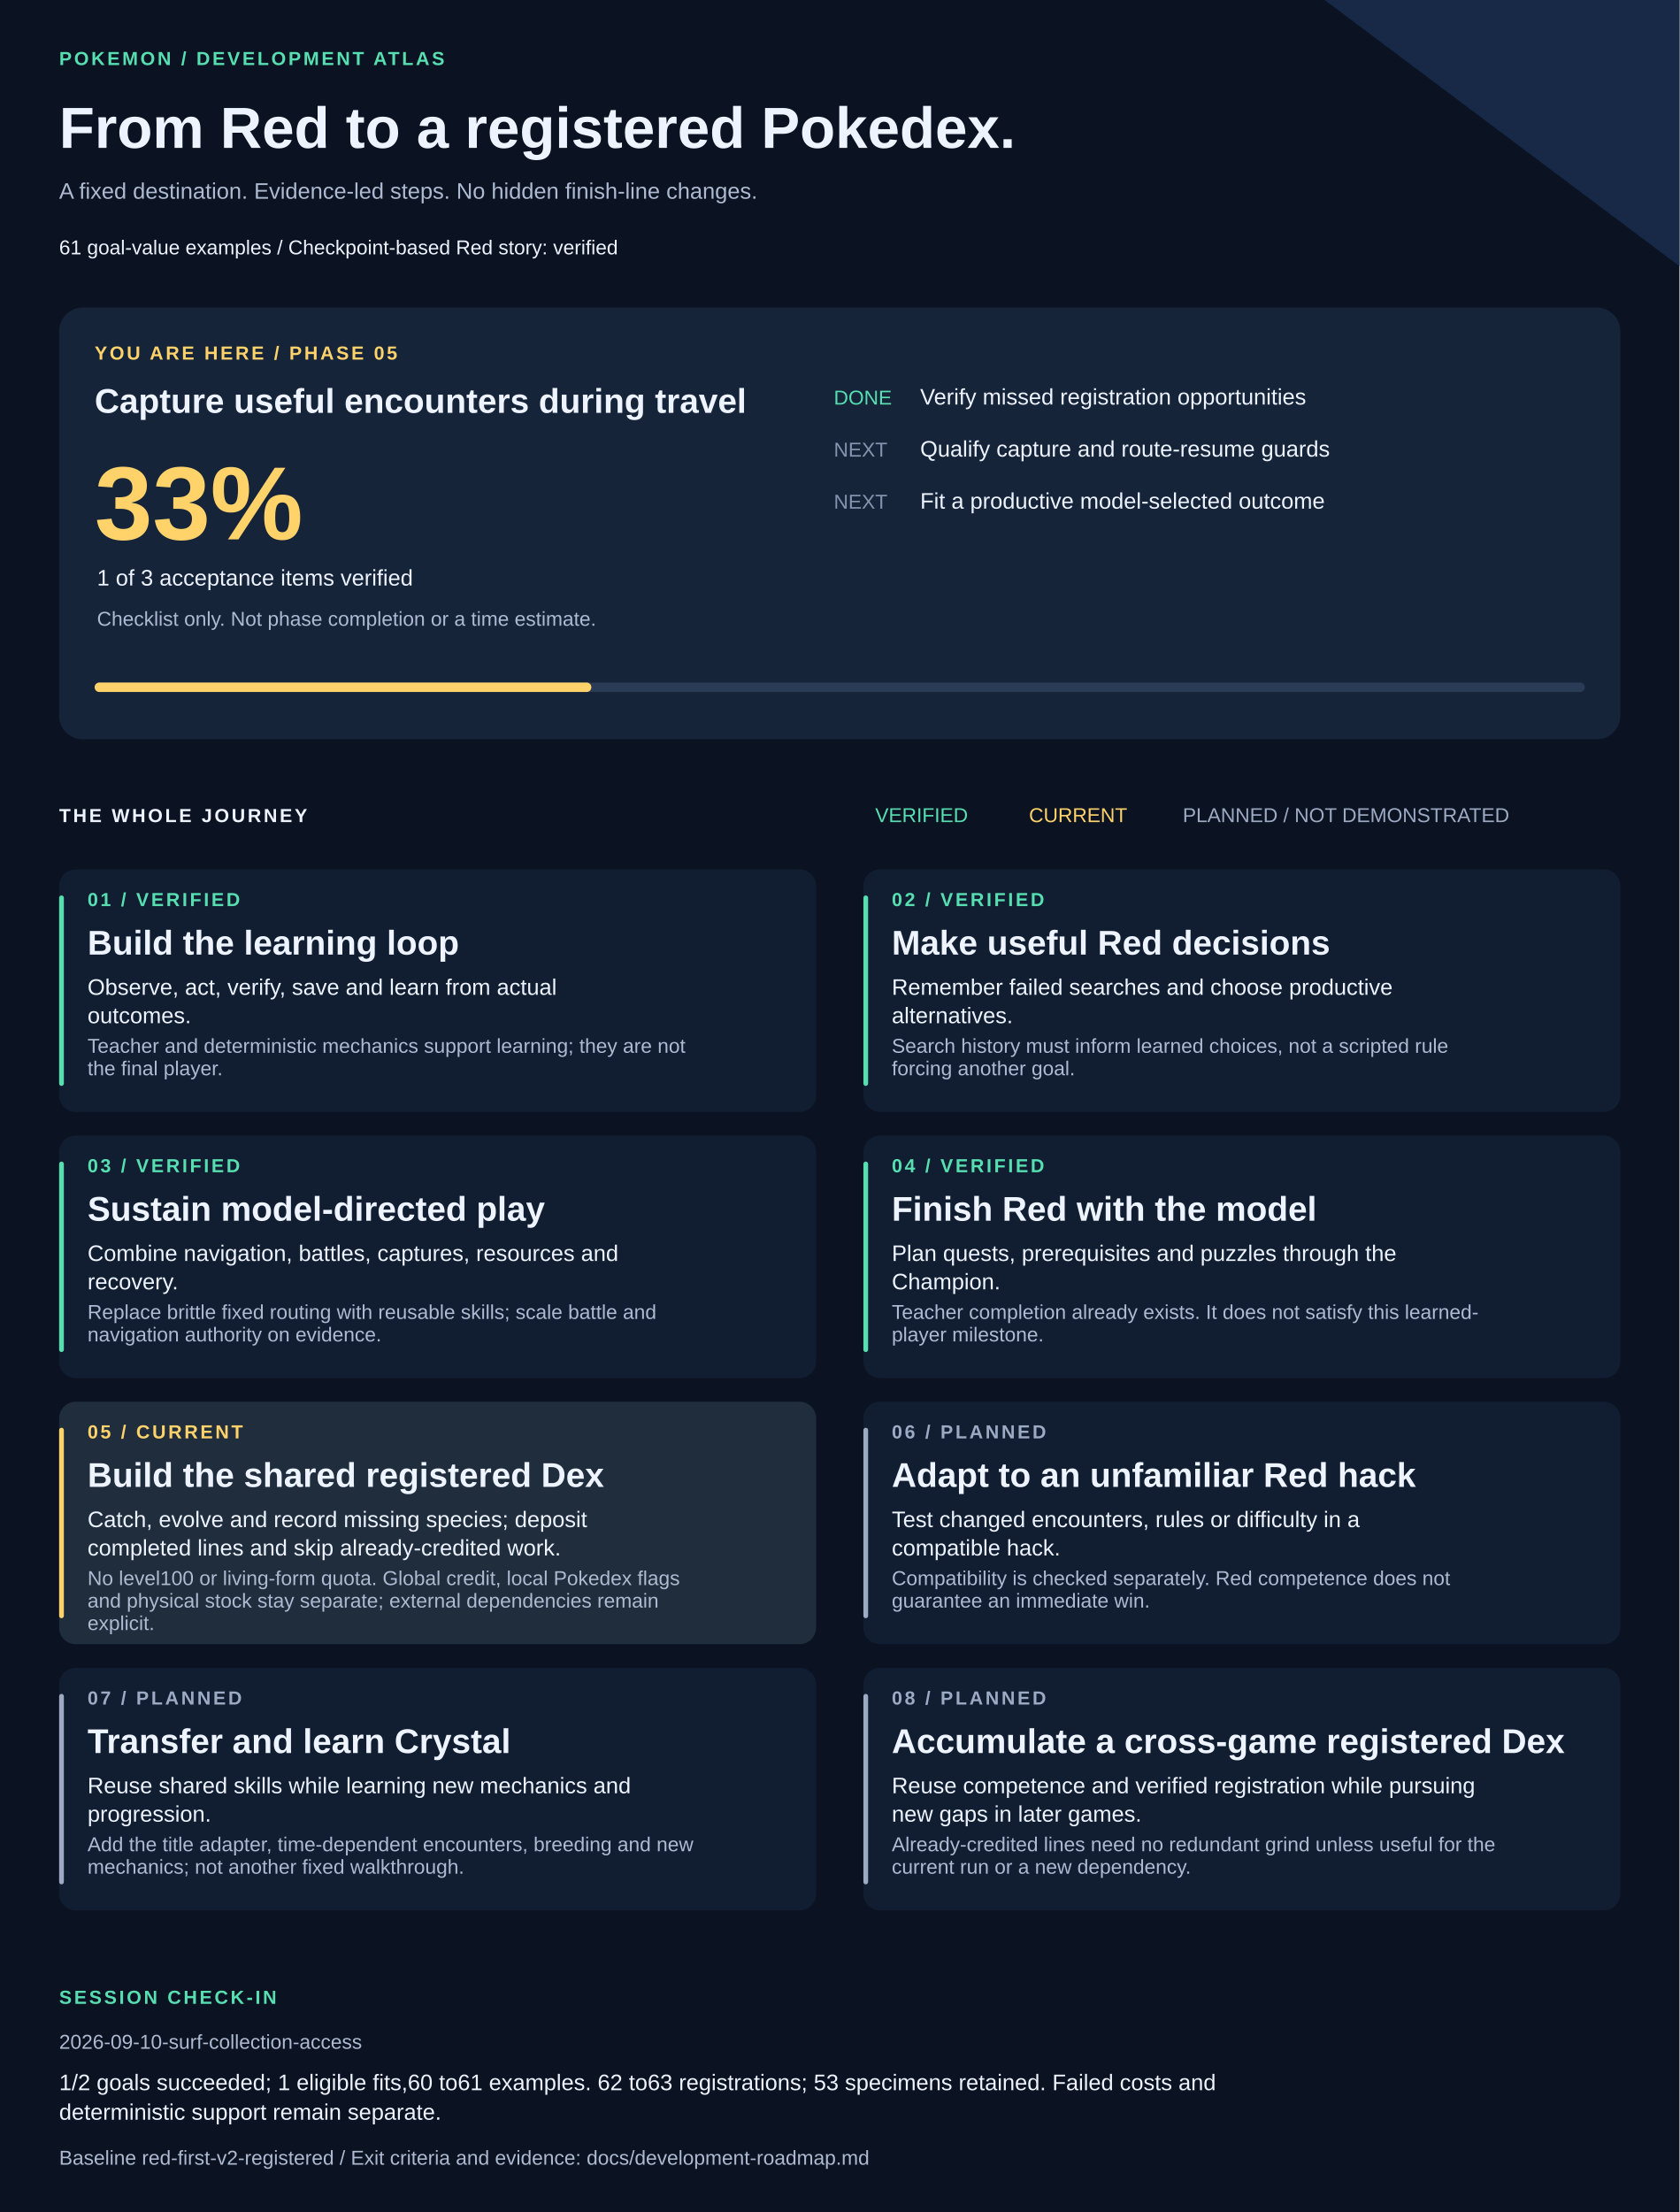
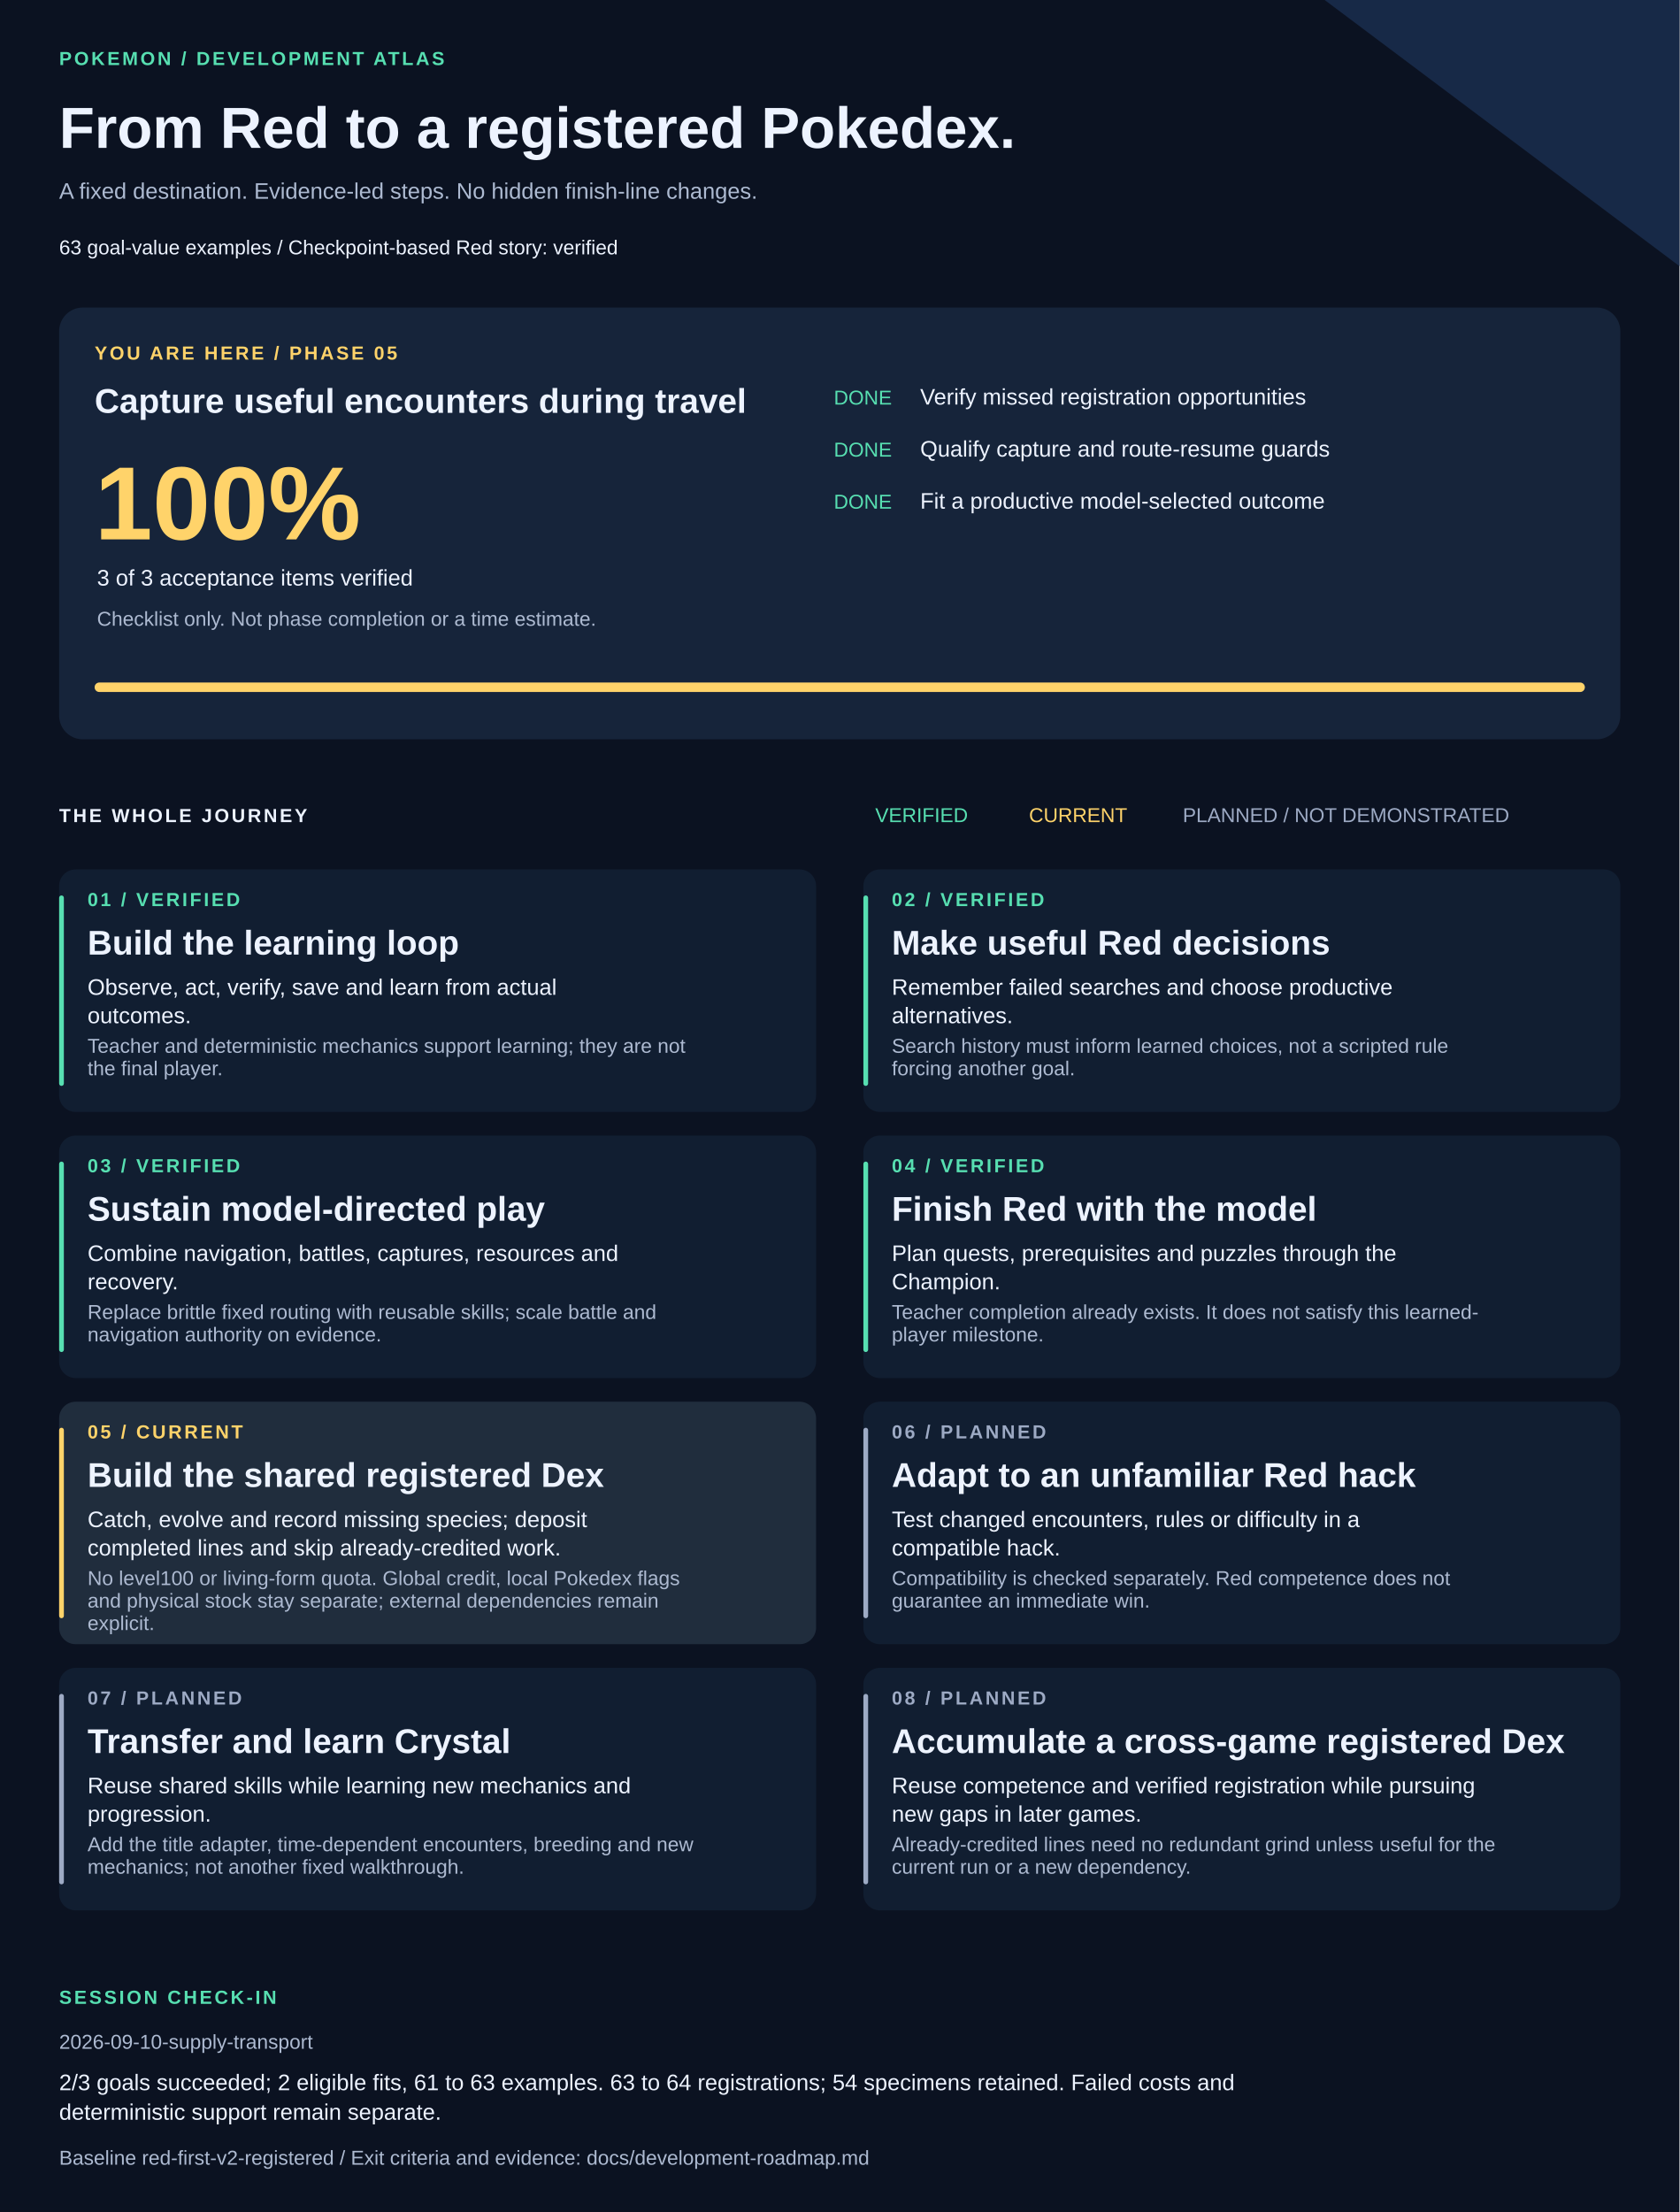
<svg xmlns="http://www.w3.org/2000/svg" width="1420" height="1870" viewBox="0 0 1420 1870" role="img" aria-labelledby="title description">
  <style>text{font-family:Arial,Helvetica,sans-serif;fill:#edf3ff}.muted{fill:#adbad1}.eyebrow{font-size:16px;letter-spacing:2px;font-weight:bold}.heading{font-size:29px;font-weight:bold}.body{font-size:19px}.small{font-size:17px}</style>
  <rect width="1420" height="1870" fill="#0b1221" />
  <path d="M1120 0H1420V225Z" fill="#172947" />
  <text x="50" y="55" class="eyebrow" style="fill:#57dfb1">POKEMON / DEVELOPMENT ATLAS</text>
  <text x="50" y="125" style="font-size:49px;font-weight:bold">From Red to a registered Pokedex.</text>
  <text x="50" y="168" class="body muted">A fixed destination. Evidence-led steps. No hidden finish-line changes.</text>
-   <text x="50" y="215" class="small">61 goal-value examples  /  Checkpoint-based Red story: verified</text>
+   <text x="50" y="215" class="small">63 goal-value examples  /  Checkpoint-based Red story: verified</text>
  <rect x="50" y="260" width="1320" height="365" rx="20" fill="#16243a" />
  <text x="80" y="304" class="eyebrow" style="fill:#ffd36a">YOU ARE HERE / PHASE 05</text>
  <text x="80" y="349" class="heading">Capture useful encounters during travel</text>
-   <text x="80" y="456" style="font-size:88px;font-weight:bold;fill:#ffd36a">33%</text>
-   <text x="82" y="495" class="body">1 of 3 acceptance items verified</text>
+   <text x="80" y="456" style="font-size:88px;font-weight:bold;fill:#ffd36a">100%</text>
+   <text x="82" y="495" class="body">3 of 3 acceptance items verified</text>
  <text x="82" y="529" class="small muted">Checklist only. Not phase completion or a time estimate.</text>
  <text x="705" y="342" class="small" style="fill:#57dfb1">DONE</text>
  <text x="778" y="342" class="body">Verify missed registration opportunities</text>
-   <text x="705" y="386" class="small" style="fill:#8594ad">NEXT</text>
+   <text x="705" y="386" class="small" style="fill:#57dfb1">DONE</text>
  <text x="778" y="386" class="body">Qualify capture and route-resume guards</text>
-   <text x="705" y="430" class="small" style="fill:#8594ad">NEXT</text>
+   <text x="705" y="430" class="small" style="fill:#57dfb1">DONE</text>
  <text x="778" y="430" class="body">Fit a productive model-selected outcome</text>
  <rect x="80" y="577" width="1260" height="8" rx="4" fill="#293b55" />
-   <rect x="80" y="577" width="420" height="8" rx="4" fill="#ffd36a" />
+   <rect x="80" y="577" width="1260" height="8" rx="4" fill="#ffd36a" />
  <text x="50" y="695" class="eyebrow">THE WHOLE JOURNEY</text>
  <text x="740" y="695" class="small" style="fill:#57dfb1">VERIFIED</text>
  <text x="870" y="695" class="small" style="fill:#ffd36a">CURRENT</text>
  <text x="1000" y="695" class="small" style="fill:#9daac4">PLANNED / NOT DEMONSTRATED</text>
  <rect x="50" y="735" width="640" height="205" rx="14" fill="#111e31" />
  <rect x="50" y="757" width="4" height="161" rx="2" fill="#57dfb1" />
  <text x="74" y="766" class="eyebrow" style="fill:#57dfb1">01 / VERIFIED</text>
  <text x="74" y="807" class="heading">Build the learning loop</text>
  <text x="74" y="841" class="body">Observe, act, verify, save and learn from actual</text>
  <text x="74" y="865" class="body">outcomes.</text>
  <text x="74" y="890" class="small muted">Teacher and deterministic mechanics support learning; they are not</text>
  <text x="74" y="909" class="small muted">the final player.</text>
  <rect x="730" y="735" width="640" height="205" rx="14" fill="#111e31" />
  <rect x="730" y="757" width="4" height="161" rx="2" fill="#57dfb1" />
  <text x="754" y="766" class="eyebrow" style="fill:#57dfb1">02 / VERIFIED</text>
  <text x="754" y="807" class="heading">Make useful Red decisions</text>
  <text x="754" y="841" class="body">Remember failed searches and choose productive</text>
  <text x="754" y="865" class="body">alternatives.</text>
  <text x="754" y="890" class="small muted">Search history must inform learned choices, not a scripted rule</text>
  <text x="754" y="909" class="small muted">forcing another goal.</text>
  <rect x="50" y="960" width="640" height="205" rx="14" fill="#111e31" />
  <rect x="50" y="982" width="4" height="161" rx="2" fill="#57dfb1" />
  <text x="74" y="991" class="eyebrow" style="fill:#57dfb1">03 / VERIFIED</text>
  <text x="74" y="1032" class="heading">Sustain model-directed play</text>
  <text x="74" y="1066" class="body">Combine navigation, battles, captures, resources and</text>
  <text x="74" y="1090" class="body">recovery.</text>
  <text x="74" y="1115" class="small muted">Replace brittle fixed routing with reusable skills; scale battle and</text>
  <text x="74" y="1134" class="small muted">navigation authority on evidence.</text>
  <rect x="730" y="960" width="640" height="205" rx="14" fill="#111e31" />
  <rect x="730" y="982" width="4" height="161" rx="2" fill="#57dfb1" />
  <text x="754" y="991" class="eyebrow" style="fill:#57dfb1">04 / VERIFIED</text>
  <text x="754" y="1032" class="heading">Finish Red with the model</text>
  <text x="754" y="1066" class="body">Plan quests, prerequisites and puzzles through the</text>
  <text x="754" y="1090" class="body">Champion.</text>
  <text x="754" y="1115" class="small muted">Teacher completion already exists. It does not satisfy this learned-</text>
  <text x="754" y="1134" class="small muted">player milestone.</text>
  <rect x="50" y="1185" width="640" height="205" rx="14" fill="#202d3d" />
  <rect x="50" y="1207" width="4" height="161" rx="2" fill="#ffd36a" />
  <text x="74" y="1216" class="eyebrow" style="fill:#ffd36a">05 / CURRENT</text>
  <text x="74" y="1257" class="heading">Build the shared registered Dex</text>
  <text x="74" y="1291" class="body">Catch, evolve and record missing species; deposit</text>
  <text x="74" y="1315" class="body">completed lines and skip already-credited work.</text>
  <text x="74" y="1340" class="small muted">No level100 or living-form quota. Global credit, local Pokedex flags</text>
  <text x="74" y="1359" class="small muted">and physical stock stay separate; external dependencies remain</text>
  <text x="74" y="1378" class="small muted">explicit.</text>
  <rect x="730" y="1185" width="640" height="205" rx="14" fill="#111e31" />
  <rect x="730" y="1207" width="4" height="161" rx="2" fill="#9daac4" />
  <text x="754" y="1216" class="eyebrow" style="fill:#9daac4">06 / PLANNED</text>
  <text x="754" y="1257" class="heading">Adapt to an unfamiliar Red hack</text>
  <text x="754" y="1291" class="body">Test changed encounters, rules or difficulty in a</text>
  <text x="754" y="1315" class="body">compatible hack.</text>
  <text x="754" y="1340" class="small muted">Compatibility is checked separately. Red competence does not</text>
  <text x="754" y="1359" class="small muted">guarantee an immediate win.</text>
  <rect x="50" y="1410" width="640" height="205" rx="14" fill="#111e31" />
  <rect x="50" y="1432" width="4" height="161" rx="2" fill="#9daac4" />
  <text x="74" y="1441" class="eyebrow" style="fill:#9daac4">07 / PLANNED</text>
  <text x="74" y="1482" class="heading">Transfer and learn Crystal</text>
  <text x="74" y="1516" class="body">Reuse shared skills while learning new mechanics and</text>
  <text x="74" y="1540" class="body">progression.</text>
  <text x="74" y="1565" class="small muted">Add the title adapter, time-dependent encounters, breeding and new</text>
  <text x="74" y="1584" class="small muted">mechanics; not another fixed walkthrough.</text>
  <rect x="730" y="1410" width="640" height="205" rx="14" fill="#111e31" />
  <rect x="730" y="1432" width="4" height="161" rx="2" fill="#9daac4" />
  <text x="754" y="1441" class="eyebrow" style="fill:#9daac4">08 / PLANNED</text>
  <text x="754" y="1482" class="heading">Accumulate a cross-game registered Dex</text>
  <text x="754" y="1516" class="body">Reuse competence and verified registration while pursuing</text>
  <text x="754" y="1540" class="body">new gaps in later games.</text>
  <text x="754" y="1565" class="small muted">Already-credited lines need no redundant grind unless useful for the</text>
  <text x="754" y="1584" class="small muted">current run or a new dependency.</text>
  <text x="50" y="1694" class="eyebrow" style="fill:#57dfb1">SESSION CHECK-IN</text>
-   <text x="50" y="1732" class="small muted">2026-09-10-surf-collection-access</text>
-   <text x="50" y="1767" class="body">1/2 goals succeeded; 1 eligible fits,60 to61 examples. 62 to63 registrations; 53 specimens retained. Failed costs and</text>
+   <text x="50" y="1732" class="small muted">2026-09-10-supply-transport</text>
+   <text x="50" y="1767" class="body">2/3 goals succeeded; 2 eligible fits, 61 to 63 examples. 63 to 64 registrations; 54 specimens retained. Failed costs and</text>
  <text x="50" y="1792" class="body">deterministic support remain separate.</text>
  <text x="50" y="1830" class="small muted">Baseline red-first-v2-registered / Exit criteria and evidence: docs/development-roadmap.md</text>
</svg>
